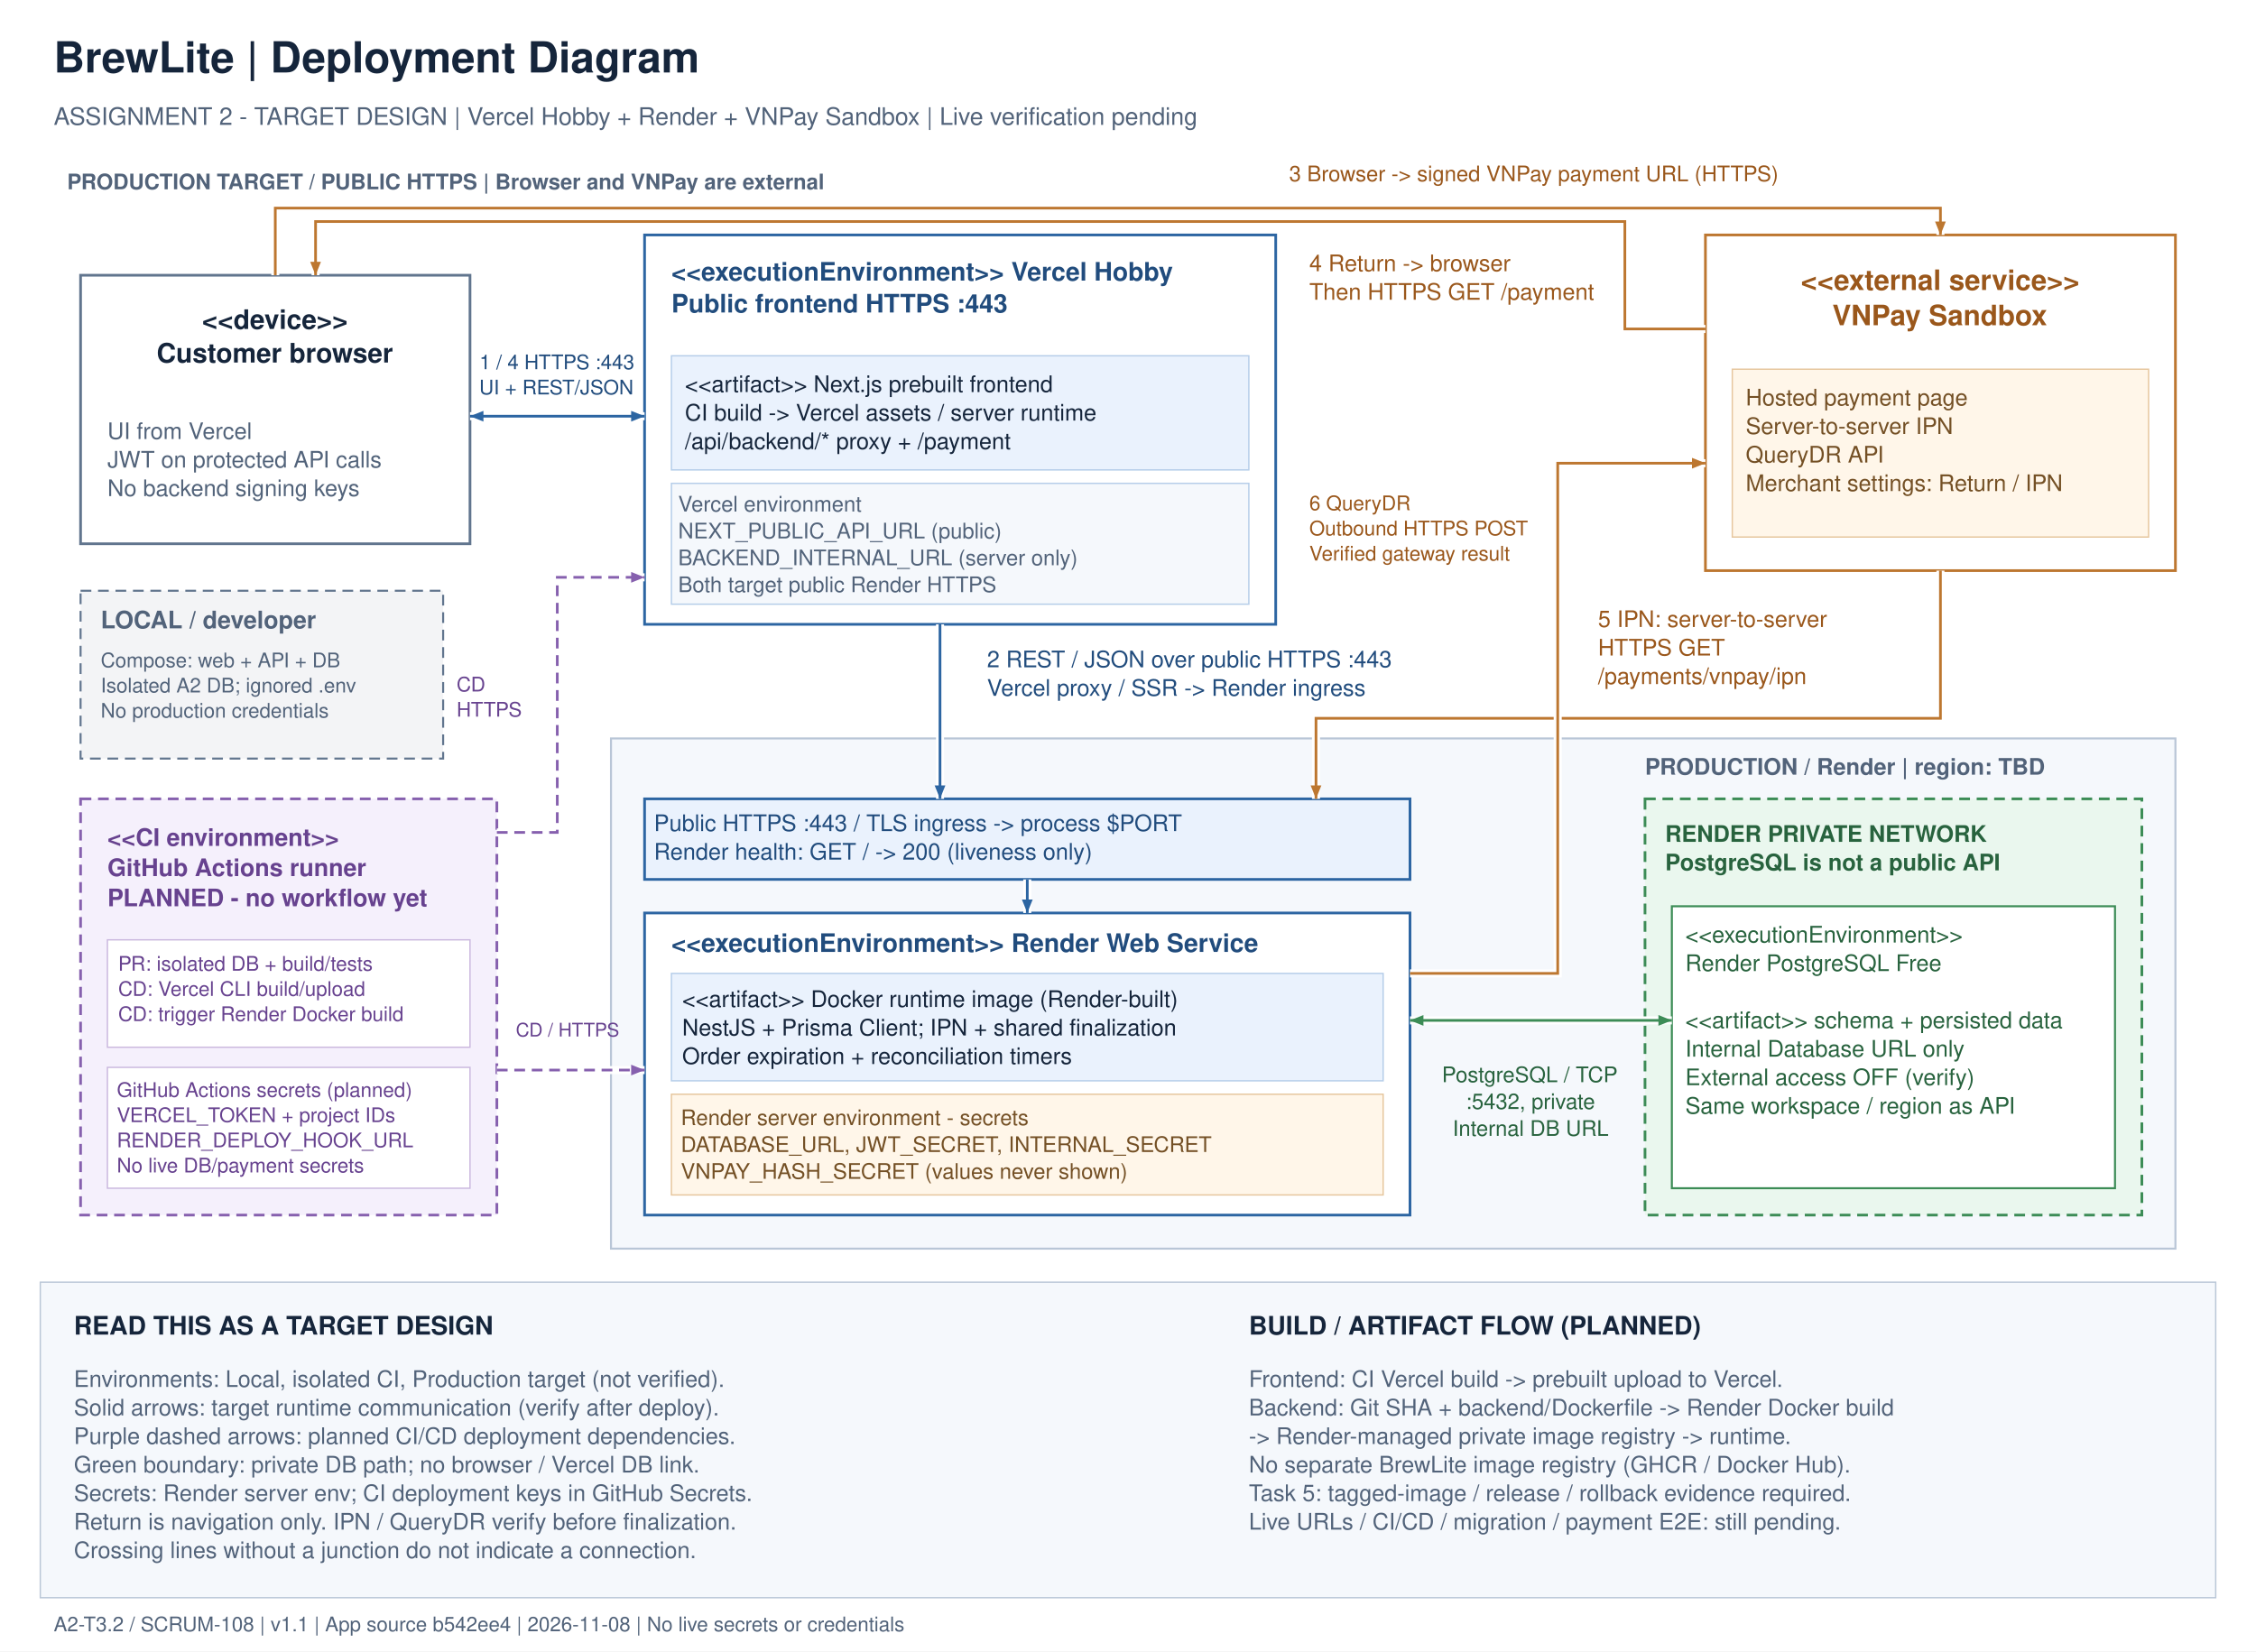
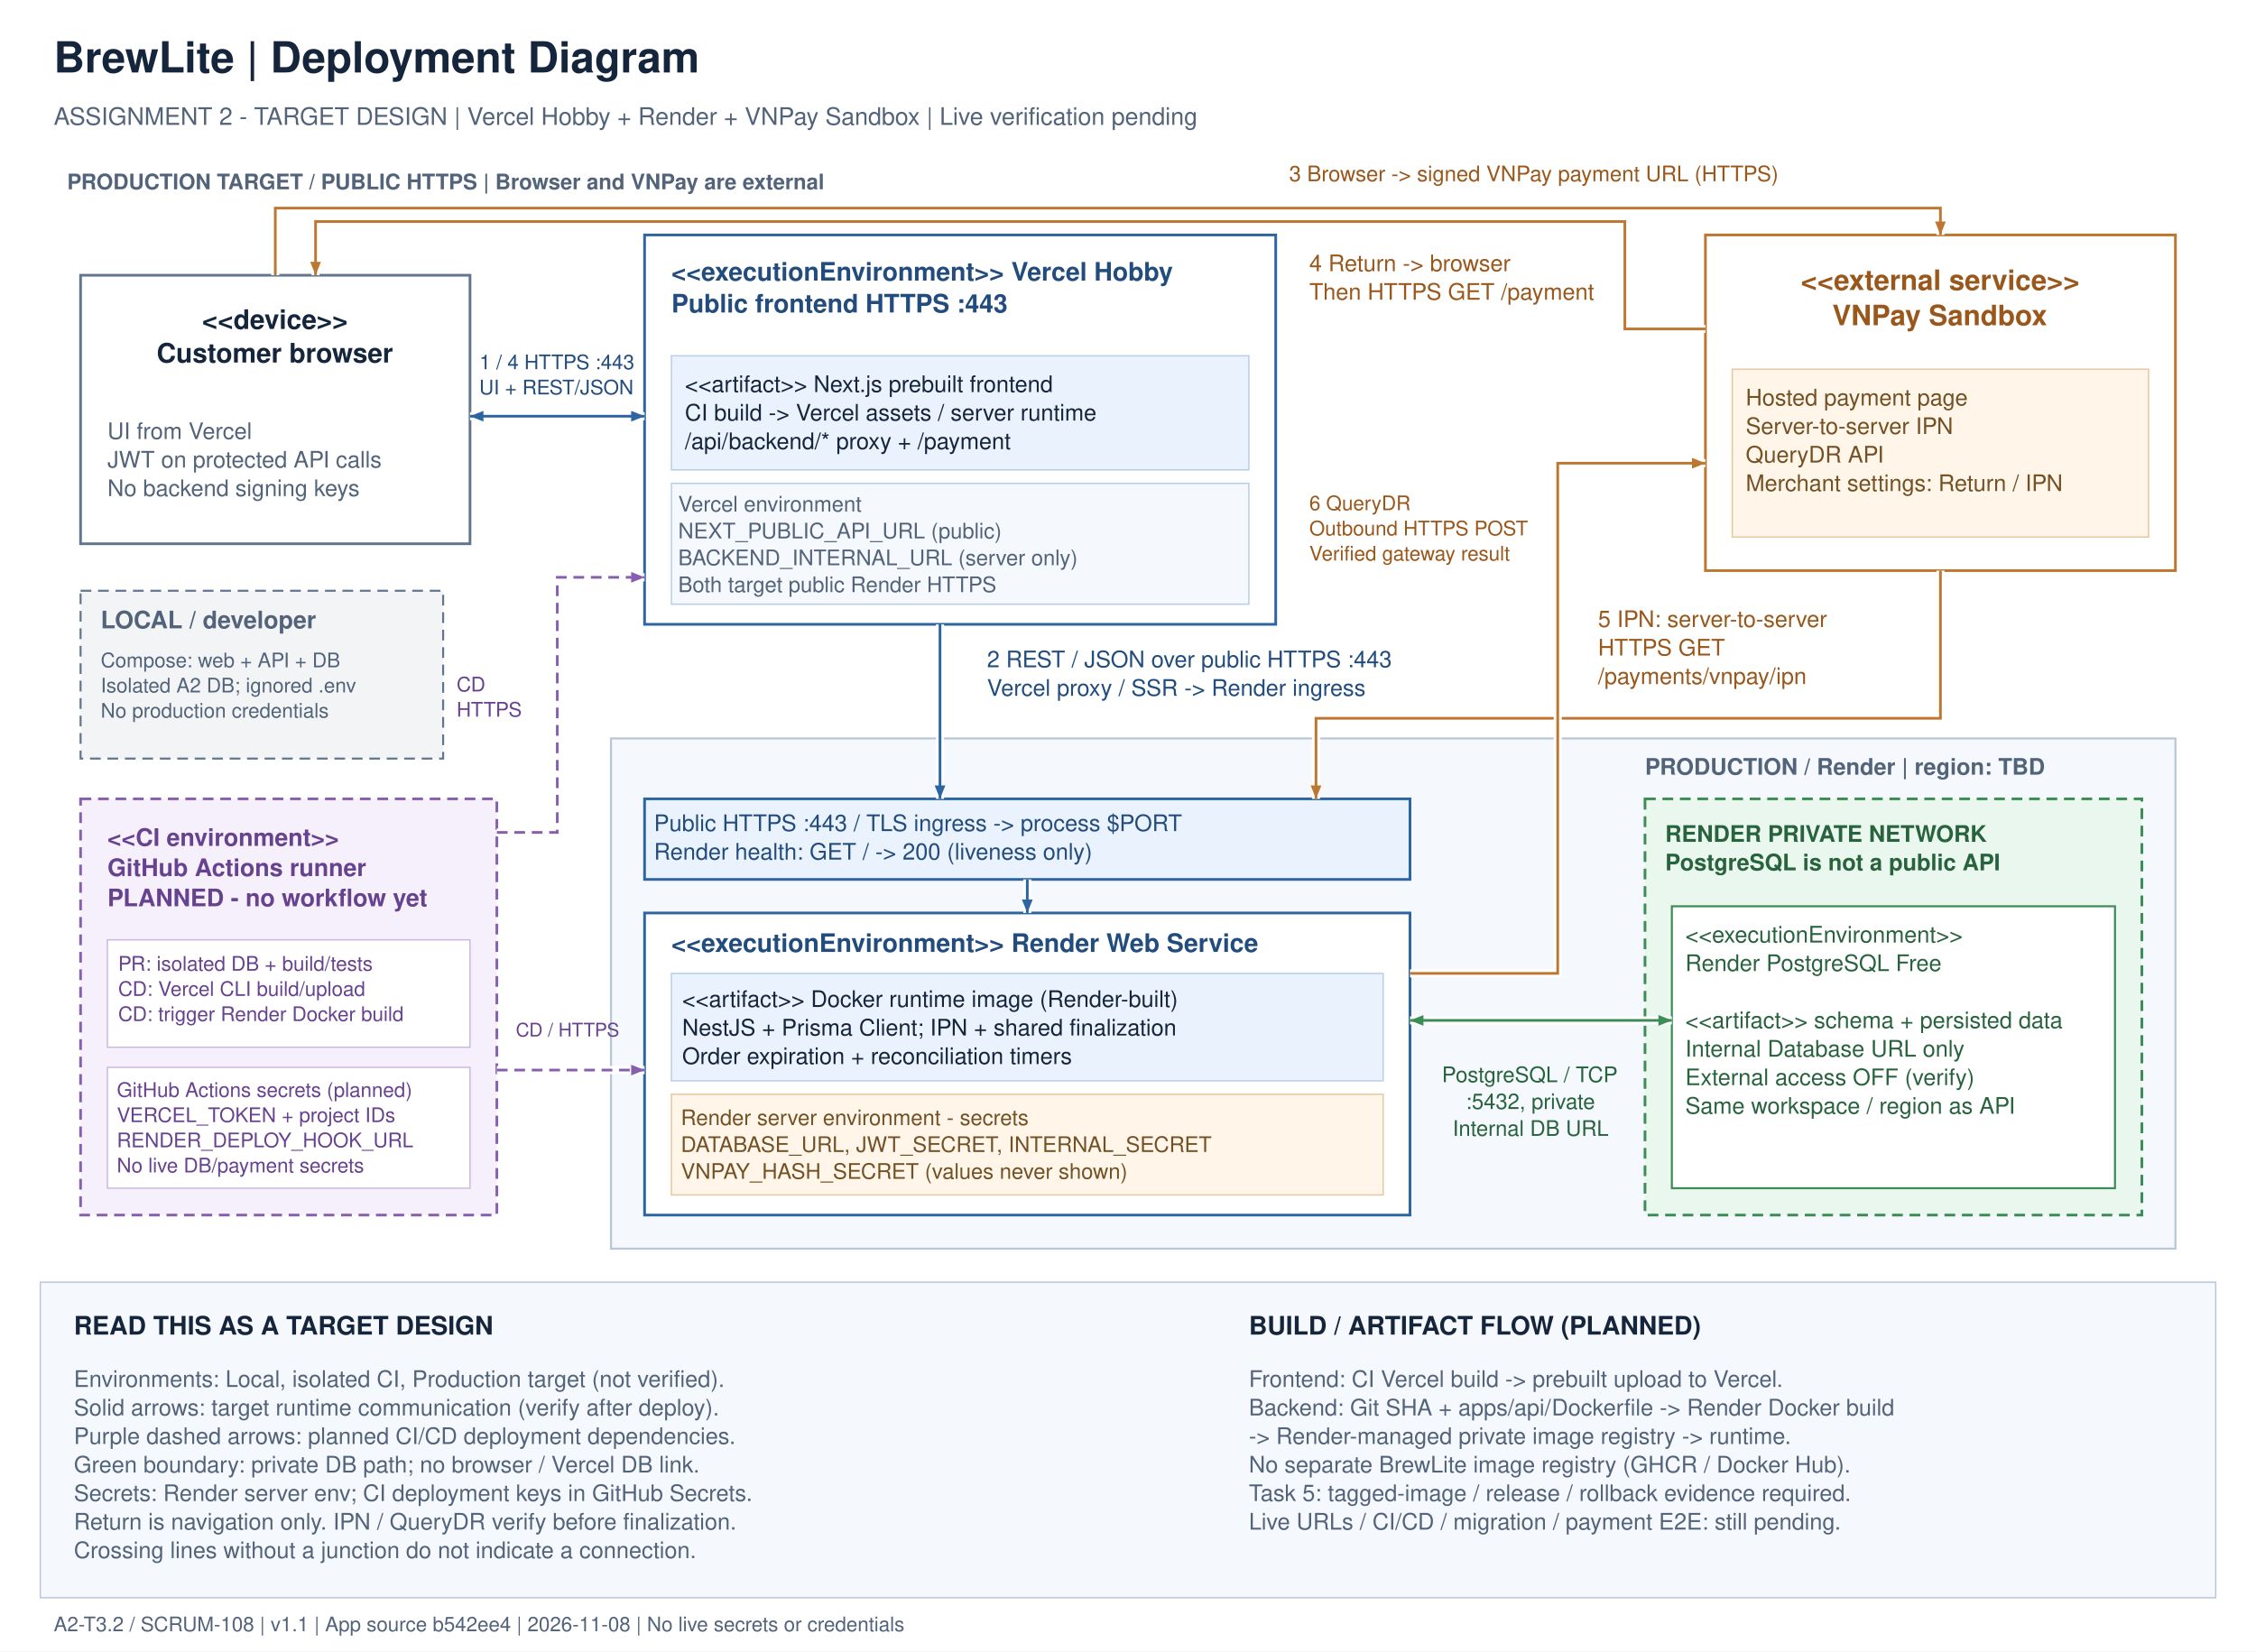
<svg xmlns="http://www.w3.org/2000/svg" width="1680" height="1230" viewBox="0 0 1680 1230" role="img" aria-labelledby="title desc">
  <rect width="1680" height="1230" fill="#ffffff" />
  <g id="title">
    <text x="40" y="54" font-family="Helvetica,Arial,sans-serif" font-size="32" font-weight="bold" fill="#15253b">BrewLite | Deployment Diagram</text>
  </g>
  <g id="subtitle">
    <text x="40" y="93" font-family="Helvetica,Arial,sans-serif" font-size="18" font-weight="normal" fill="#52637a">ASSIGNMENT 2 - TARGET DESIGN | Vercel Hobby + Render + VNPay Sandbox | Live verification pending</text>
  </g>
  <g id="public-boundary">
</g>
  <g id="public-label">
    <text x="50" y="141" font-family="Helvetica,Arial,sans-serif" font-size="16" font-weight="bold" fill="#52637a">PRODUCTION TARGET / PUBLIC HTTPS | Browser and VNPay are external</text>
  </g>
  <g id="browser">
    <rect x="60" y="205" width="290" height="200" fill="#ffffff" stroke="#61758e" stroke-width="2" />
  </g>
  <g id="browser-heading">
    <text x="150.51" y="245" font-family="Helvetica,Arial,sans-serif" font-size="20" font-weight="bold" fill="#15253b">&lt;&lt;device&gt;&gt;</text>
    <text x="116.65" y="270" font-family="Helvetica,Arial,sans-serif" font-size="20" font-weight="bold" fill="#15253b">Customer browser</text>
  </g>
  <g id="browser-body">
    <text x="80" y="327" font-family="Helvetica,Arial,sans-serif" font-size="17" font-weight="normal" fill="#52637a">UI from Vercel</text>
    <text x="80" y="348.25" font-family="Helvetica,Arial,sans-serif" font-size="17" font-weight="normal" fill="#52637a">JWT on protected API calls</text>
    <text x="80" y="369.5" font-family="Helvetica,Arial,sans-serif" font-size="17" font-weight="normal" fill="#52637a">No backend signing keys</text>
  </g>
  <g id="vercel">
    <rect x="480" y="175" width="470" height="290" fill="#ffffff" stroke="#2c65a2" stroke-width="2" />
  </g>
  <g id="vercel-heading">
    <text x="500" y="209" font-family="Helvetica,Arial,sans-serif" font-size="19" font-weight="bold" fill="#214c7d">&lt;&lt;executionEnvironment&gt;&gt; Vercel Hobby</text>
    <text x="500" y="232.75" font-family="Helvetica,Arial,sans-serif" font-size="19" font-weight="bold" fill="#214c7d">Public frontend HTTPS :443</text>
  </g>
  <g id="next-artifact">
    <rect x="500" y="265" width="430" height="85" fill="#eaf2fd" stroke="#b5cde9" stroke-width="1" />
    <text x="510" y="292" font-family="Helvetica,Arial,sans-serif" font-size="17" font-weight="normal" fill="#15253b">&lt;&lt;artifact&gt;&gt; Next.js prebuilt frontend</text>
    <text x="510" y="313.25" font-family="Helvetica,Arial,sans-serif" font-size="17" font-weight="normal" fill="#15253b">CI build -&gt; Vercel assets / server runtime</text>
    <text x="510" y="334.5" font-family="Helvetica,Arial,sans-serif" font-size="17" font-weight="normal" fill="#15253b">/api/backend/* proxy + /payment</text>
  </g>
  <g id="vercel-env">
    <rect x="500" y="360" width="430" height="90" fill="#f5f8fc" stroke="#b5cde9" stroke-width="1" />
    <text x="505" y="381" font-family="Helvetica,Arial,sans-serif" font-size="16" font-weight="normal" fill="#52637a">Vercel environment</text>
    <text x="505" y="401" font-family="Helvetica,Arial,sans-serif" font-size="16" font-weight="normal" fill="#52637a">NEXT_PUBLIC_API_URL (public)</text>
    <text x="505" y="421" font-family="Helvetica,Arial,sans-serif" font-size="16" font-weight="normal" fill="#52637a">BACKEND_INTERNAL_URL (server only)</text>
    <text x="505" y="441" font-family="Helvetica,Arial,sans-serif" font-size="16" font-weight="normal" fill="#52637a">Both target public Render HTTPS</text>
  </g>
  <g id="vnpay">
    <rect x="1270" y="175" width="350" height="250" fill="#ffffff" stroke="#bd7730" stroke-width="2" />
  </g>
  <g id="vnpay-heading">
    <text x="1341.09" y="216" font-family="Helvetica,Arial,sans-serif" font-size="21" font-weight="bold" fill="#9a571b">&lt;&lt;external service&gt;&gt;</text>
    <text x="1364.48" y="242.25" font-family="Helvetica,Arial,sans-serif" font-size="21" font-weight="bold" fill="#9a571b">VNPay Sandbox</text>
  </g>
  <g id="vnpay-body">
    <rect x="1290" y="275" width="310" height="125" fill="#fff6e9" stroke="#e6c69d" stroke-width="1" />
    <text x="1300" y="302" font-family="Helvetica,Arial,sans-serif" font-size="17" font-weight="normal" fill="#745025">Hosted payment page</text>
    <text x="1300" y="323.25" font-family="Helvetica,Arial,sans-serif" font-size="17" font-weight="normal" fill="#745025">Server-to-server IPN</text>
    <text x="1300" y="344.5" font-family="Helvetica,Arial,sans-serif" font-size="17" font-weight="normal" fill="#745025">QueryDR API</text>
    <text x="1300" y="365.75" font-family="Helvetica,Arial,sans-serif" font-size="17" font-weight="normal" fill="#745025">Merchant settings: Return / IPN</text>
  </g>
  <g id="render-boundary">
    <rect x="455" y="550" width="1165" height="380" fill="#f5f8fc" stroke="#b9c6d7" stroke-width="1.5" />
  </g>
  <g id="render-label">
    <text x="1225" y="577" font-family="Helvetica,Arial,sans-serif" font-size="17" font-weight="bold" fill="#52637a">PRODUCTION / Render | region: TBD</text>
  </g>
  <g id="render-ingress">
    <rect x="480" y="595" width="570" height="60" fill="#eaf2fd" stroke="#2c65a2" stroke-width="2" />
    <text x="487" y="619" font-family="Helvetica,Arial,sans-serif" font-size="17" font-weight="normal" fill="#214c7d">Public HTTPS :443 / TLS ingress -&gt; process $PORT</text>
    <text x="487" y="640.25" font-family="Helvetica,Arial,sans-serif" font-size="17" font-weight="normal" fill="#214c7d">Render health: GET / -&gt; 200 (liveness only)</text>
  </g>
  <g id="render-runtime">
    <rect x="480" y="680" width="570" height="225" fill="#ffffff" stroke="#2c65a2" stroke-width="2" />
  </g>
  <g id="render-heading">
    <text x="500" y="709" font-family="Helvetica,Arial,sans-serif" font-size="19" font-weight="bold" fill="#214c7d">&lt;&lt;executionEnvironment&gt;&gt; Render Web Service</text>
  </g>
  <g id="nest-artifact">
    <rect x="500" y="725" width="530" height="80" fill="#eaf2fd" stroke="#b5cde9" stroke-width="1" />
    <text x="508" y="750" font-family="Helvetica,Arial,sans-serif" font-size="17" font-weight="normal" fill="#15253b">&lt;&lt;artifact&gt;&gt; Docker runtime image (Render-built)</text>
    <text x="508" y="771.25" font-family="Helvetica,Arial,sans-serif" font-size="17" font-weight="normal" fill="#15253b">NestJS + Prisma Client; IPN + shared finalization</text>
    <text x="508" y="792.5" font-family="Helvetica,Arial,sans-serif" font-size="17" font-weight="normal" fill="#15253b">Order expiration + reconciliation timers</text>
  </g>
  <g id="render-secrets">
    <rect x="500" y="815" width="530" height="75" fill="#fff6e9" stroke="#e6c69d" stroke-width="1" />
    <text x="507" y="838" font-family="Helvetica,Arial,sans-serif" font-size="16" font-weight="normal" fill="#745025">Render server environment - secrets</text>
    <text x="507" y="858" font-family="Helvetica,Arial,sans-serif" font-size="16" font-weight="normal" fill="#745025">DATABASE_URL, JWT_SECRET, INTERNAL_SECRET</text>
    <text x="507" y="878" font-family="Helvetica,Arial,sans-serif" font-size="16" font-weight="normal" fill="#745025">VNPAY_HASH_SECRET (values never shown)</text>
  </g>
  <g id="private-boundary">
    <rect x="1225" y="595" width="370" height="310" fill="#eaf7ee" stroke="#3c8c56" stroke-width="2" stroke-dasharray="8 5" />
  </g>
  <g id="private-heading">
    <text x="1240" y="627" font-family="Helvetica,Arial,sans-serif" font-size="17" font-weight="bold" fill="#28633e">RENDER PRIVATE NETWORK</text>
    <text x="1240" y="648.25" font-family="Helvetica,Arial,sans-serif" font-size="17" font-weight="bold" fill="#28633e">PostgreSQL is not a public API</text>
  </g>
  <g id="postgres">
    <rect x="1245" y="675" width="330" height="210" fill="#ffffff" stroke="#3c8c56" stroke-width="1.5" />
    <text x="1255" y="702" font-family="Helvetica,Arial,sans-serif" font-size="17" font-weight="normal" fill="#28633e">&lt;&lt;executionEnvironment&gt;&gt;</text>
    <text x="1255" y="723.25" font-family="Helvetica,Arial,sans-serif" font-size="17" font-weight="normal" fill="#28633e">Render PostgreSQL Free</text>
    <text x="1255" y="744.5" font-family="Helvetica,Arial,sans-serif" font-size="17" font-weight="normal" fill="#28633e" />
    <text x="1255" y="765.75" font-family="Helvetica,Arial,sans-serif" font-size="17" font-weight="normal" fill="#28633e">&lt;&lt;artifact&gt;&gt; schema + persisted data</text>
    <text x="1255" y="787" font-family="Helvetica,Arial,sans-serif" font-size="17" font-weight="normal" fill="#28633e">Internal Database URL only</text>
    <text x="1255" y="808.25" font-family="Helvetica,Arial,sans-serif" font-size="17" font-weight="normal" fill="#28633e">External access OFF (verify)</text>
    <text x="1255" y="829.5" font-family="Helvetica,Arial,sans-serif" font-size="17" font-weight="normal" fill="#28633e">Same workspace / region as API</text>
  </g>
  <g id="local-boundary">
    <rect x="60" y="440" width="270" height="125" fill="#f3f4f6" stroke="#61758e" stroke-width="1.5" stroke-dasharray="8 5" />
  </g>
  <g id="local-heading">
    <text x="75" y="468" font-family="Helvetica,Arial,sans-serif" font-size="18" font-weight="bold" fill="#52637a">LOCAL / developer</text>
  </g>
  <g id="local-body">
    <text x="75" y="497" font-family="Helvetica,Arial,sans-serif" font-size="15" font-weight="normal" fill="#52637a">Compose: web + API + DB</text>
    <text x="75" y="515.75" font-family="Helvetica,Arial,sans-serif" font-size="15" font-weight="normal" fill="#52637a">Isolated A2 DB; ignored .env</text>
    <text x="75" y="534.5" font-family="Helvetica,Arial,sans-serif" font-size="15" font-weight="normal" fill="#52637a">No production credentials</text>
  </g>
  <g id="actions">
    <rect x="60" y="595" width="310" height="310" fill="#f5f0fc" stroke="#8660ae" stroke-width="2" stroke-dasharray="8 5" />
  </g>
  <g id="actions-heading">
    <text x="80" y="630" font-family="Helvetica,Arial,sans-serif" font-size="18" font-weight="bold" fill="#67428f">&lt;&lt;CI environment&gt;&gt;</text>
    <text x="80" y="652.5" font-family="Helvetica,Arial,sans-serif" font-size="18" font-weight="bold" fill="#67428f">GitHub Actions runner</text>
    <text x="80" y="675" font-family="Helvetica,Arial,sans-serif" font-size="18" font-weight="bold" fill="#67428f">PLANNED - no workflow yet</text>
  </g>
  <g id="actions-body">
    <rect x="80" y="700" width="270" height="80" fill="#ffffff" stroke="#cab8de" stroke-width="1" />
    <text x="88" y="723" font-family="Helvetica,Arial,sans-serif" font-size="15" font-weight="normal" fill="#67428f">PR: isolated DB + build/tests</text>
    <text x="88" y="741.75" font-family="Helvetica,Arial,sans-serif" font-size="15" font-weight="normal" fill="#67428f">CD: Vercel CLI build/upload</text>
    <text x="88" y="760.5" font-family="Helvetica,Arial,sans-serif" font-size="15" font-weight="normal" fill="#67428f">CD: trigger Render Docker build</text>
  </g>
  <g id="actions-secrets">
    <rect x="80" y="795" width="270" height="90" fill="#ffffff" stroke="#cab8de" stroke-width="1" />
    <text x="87" y="817" font-family="Helvetica,Arial,sans-serif" font-size="15" font-weight="normal" fill="#67428f">GitHub Actions secrets (planned)</text>
    <text x="87" y="835.75" font-family="Helvetica,Arial,sans-serif" font-size="15" font-weight="normal" fill="#67428f">VERCEL_TOKEN + project IDs</text>
    <text x="87" y="854.5" font-family="Helvetica,Arial,sans-serif" font-size="15" font-weight="normal" fill="#67428f">RENDER_DEPLOY_HOOK_URL</text>
    <text x="87" y="873.25" font-family="Helvetica,Arial,sans-serif" font-size="15" font-weight="normal" fill="#67428f">No live DB/payment secrets</text>
  </g>
  <g id="label-1">
    <text x="357.055" y="275" font-family="Helvetica,Arial,sans-serif" font-size="15" font-weight="normal" fill="#214c7d">1 / 4 HTTPS :443</text>
    <text x="356.86" y="293.75" font-family="Helvetica,Arial,sans-serif" font-size="15" font-weight="normal" fill="#214c7d">UI + REST/JSON</text>
  </g>
  <g id="label-2">
    <text x="735" y="497" font-family="Helvetica,Arial,sans-serif" font-size="17" font-weight="normal" fill="#214c7d">2 REST / JSON over public HTTPS :443</text>
    <text x="735" y="518.25" font-family="Helvetica,Arial,sans-serif" font-size="17" font-weight="normal" fill="#214c7d">Vercel proxy / SSR -&gt; Render ingress</text>
  </g>
  <g id="label-3">
    <text x="960" y="135" font-family="Helvetica,Arial,sans-serif" font-size="16" font-weight="normal" fill="#9a571b">3 Browser -&gt; signed VNPay payment URL (HTTPS)</text>
  </g>
  <g id="label-4">
    <text x="975" y="202" font-family="Helvetica,Arial,sans-serif" font-size="17" font-weight="normal" fill="#9a571b">4 Return -&gt; browser</text>
    <text x="975" y="223.25" font-family="Helvetica,Arial,sans-serif" font-size="17" font-weight="normal" fill="#9a571b">Then HTTPS GET /payment</text>
  </g>
  <g id="label-5">
    <text x="1190" y="467" font-family="Helvetica,Arial,sans-serif" font-size="17" font-weight="normal" fill="#9a571b">5 IPN: server-to-server</text>
    <text x="1190" y="488.25" font-family="Helvetica,Arial,sans-serif" font-size="17" font-weight="normal" fill="#9a571b">HTTPS GET</text>
    <text x="1190" y="509.5" font-family="Helvetica,Arial,sans-serif" font-size="17" font-weight="normal" fill="#9a571b">/payments/vnpay/ipn</text>
  </g>
  <g id="label-6">
    <text x="975" y="380" font-family="Helvetica,Arial,sans-serif" font-size="15" font-weight="normal" fill="#9a571b">6 QueryDR</text>
    <text x="975" y="398.75" font-family="Helvetica,Arial,sans-serif" font-size="15" font-weight="normal" fill="#9a571b">Outbound HTTPS POST</text>
    <text x="975" y="417.5" font-family="Helvetica,Arial,sans-serif" font-size="15" font-weight="normal" fill="#9a571b">Verified gateway result</text>
  </g>
  <g id="label-db">
    <text x="1073.75" y="806" font-family="Helvetica,Arial,sans-serif" font-size="16" font-weight="normal" fill="#28633e">PostgreSQL / TCP</text>
    <text x="1091.53" y="826" font-family="Helvetica,Arial,sans-serif" font-size="16" font-weight="normal" fill="#28633e">:5432, private</text>
    <text x="1081.76" y="846" font-family="Helvetica,Arial,sans-serif" font-size="16" font-weight="normal" fill="#28633e">Internal DB URL</text>
  </g>
  <g id="label-cd-vercel">
    <text x="340" y="515" font-family="Helvetica,Arial,sans-serif" font-size="15" font-weight="normal" fill="#67428f">CD</text>
    <text x="340" y="533.75" font-family="Helvetica,Arial,sans-serif" font-size="15" font-weight="normal" fill="#67428f">HTTPS</text>
  </g>
  <g id="label-cd-render">
    <text x="384.108" y="772" font-family="Helvetica,Arial,sans-serif" font-size="14" font-weight="normal" fill="#67428f">CD / HTTPS</text>
  </g>
  <g id="legend">
    <rect x="30" y="955" width="1620" height="235" fill="#f5f8fc" stroke="#b9c6d7" stroke-width="1" />
  </g>
  <g id="legend-heading">
    <text x="55" y="994" font-family="Helvetica,Arial,sans-serif" font-size="19" font-weight="bold" fill="#15253b">READ THIS AS A TARGET DESIGN</text>
  </g>
  <g id="legend-body">
    <text x="55" y="1033" font-family="Helvetica,Arial,sans-serif" font-size="17" font-weight="normal" fill="#52637a">Environments: Local, isolated CI, Production target (not verified).</text>
    <text x="55" y="1054.25" font-family="Helvetica,Arial,sans-serif" font-size="17" font-weight="normal" fill="#52637a">Solid arrows: target runtime communication (verify after deploy).</text>
    <text x="55" y="1075.5" font-family="Helvetica,Arial,sans-serif" font-size="17" font-weight="normal" fill="#52637a">Purple dashed arrows: planned CI/CD deployment dependencies.</text>
    <text x="55" y="1096.75" font-family="Helvetica,Arial,sans-serif" font-size="17" font-weight="normal" fill="#52637a">Green boundary: private DB path; no browser / Vercel DB link.</text>
    <text x="55" y="1118" font-family="Helvetica,Arial,sans-serif" font-size="17" font-weight="normal" fill="#52637a">Secrets: Render server env; CI deployment keys in GitHub Secrets.</text>
    <text x="55" y="1139.25" font-family="Helvetica,Arial,sans-serif" font-size="17" font-weight="normal" fill="#52637a">Return is navigation only. IPN / QueryDR verify before finalization.</text>
    <text x="55" y="1160.5" font-family="Helvetica,Arial,sans-serif" font-size="17" font-weight="normal" fill="#52637a">Crossing lines without a junction do not indicate a connection.</text>
  </g>
  <g id="gates-heading">
    <text x="930" y="994" font-family="Helvetica,Arial,sans-serif" font-size="19" font-weight="bold" fill="#15253b">BUILD / ARTIFACT FLOW (PLANNED)</text>
  </g>
  <g id="gates-body">
    <text x="930" y="1033" font-family="Helvetica,Arial,sans-serif" font-size="17" font-weight="normal" fill="#52637a">Frontend: CI Vercel build -&gt; prebuilt upload to Vercel.</text>
-     <text x="930" y="1054.25" font-family="Helvetica,Arial,sans-serif" font-size="17" font-weight="normal" fill="#52637a">Backend: Git SHA + backend/Dockerfile -&gt; Render Docker build</text>
+     <text x="930" y="1054.25" font-family="Helvetica,Arial,sans-serif" font-size="17" font-weight="normal" fill="#52637a">Backend: Git SHA + apps/api/Dockerfile -&gt; Render Docker build</text>
    <text x="930" y="1075.5" font-family="Helvetica,Arial,sans-serif" font-size="17" font-weight="normal" fill="#52637a">-&gt; Render-managed private image registry -&gt; runtime.</text>
    <text x="930" y="1096.75" font-family="Helvetica,Arial,sans-serif" font-size="17" font-weight="normal" fill="#52637a">No separate BrewLite image registry (GHCR / Docker Hub).</text>
    <text x="930" y="1118" font-family="Helvetica,Arial,sans-serif" font-size="17" font-weight="normal" fill="#52637a">Task 5: tagged-image / release / rollback evidence required.</text>
    <text x="930" y="1139.25" font-family="Helvetica,Arial,sans-serif" font-size="17" font-weight="normal" fill="#52637a">Live URLs / CI/CD / migration / payment E2E: still pending.</text>
  </g>
  <g id="footer">
    <text x="40" y="1215" font-family="Helvetica,Arial,sans-serif" font-size="15" font-weight="normal" fill="#52637a">A2-T3.2 / SCRUM-108 | v1.1 | App source b542ee4 | 2026-11-08 | No live secrets or credentials</text>
  </g>
  <g id="flow-1">
    <polyline points="350,310 480,310" fill="none" stroke="#ffffff" stroke-width="6" />
    <polyline points="350,310 480,310" fill="none" stroke="#2c65a2" stroke-width="2" />
    <polygon points="480,310 470,306 470,314" fill="#2c65a2" />
    <polygon points="350,310 360,314 360,306" fill="#2c65a2" />
  </g>
  <g id="flow-2">
    <polyline points="700,465 700,595" fill="none" stroke="#ffffff" stroke-width="6" />
    <polyline points="700,465 700,595" fill="none" stroke="#2c65a2" stroke-width="2" />
    <polygon points="700,595 704,585 696,585" fill="#2c65a2" />
  </g>
  <g id="flow-3">
    <polyline points="205,205 205,155 1445,155 1445,175" fill="none" stroke="#ffffff" stroke-width="6" />
    <polyline points="205,205 205,155 1445,155 1445,175" fill="none" stroke="#bd7730" stroke-width="2" />
    <polygon points="1445,175 1449,165 1441,165" fill="#bd7730" />
  </g>
  <g id="flow-4">
    <polyline points="1270,245 1210,245 1210,165 235,165 235,205" fill="none" stroke="#ffffff" stroke-width="6" />
    <polyline points="1270,245 1210,245 1210,165 235,165 235,205" fill="none" stroke="#bd7730" stroke-width="2" />
    <polygon points="235,205 239,195 231,195" fill="#bd7730" />
  </g>
  <g id="flow-5">
    <polyline points="1445,425 1445,535 980,535 980,595" fill="none" stroke="#ffffff" stroke-width="6" />
    <polyline points="1445,425 1445,535 980,535 980,595" fill="none" stroke="#bd7730" stroke-width="2" />
    <polygon points="980,595 984,585 976,585" fill="#bd7730" />
  </g>
  <g id="flow-6">
    <polyline points="1050,725 1160,725 1160,345 1270,345" fill="none" stroke="#ffffff" stroke-width="6" />
    <polyline points="1050,725 1160,725 1160,345 1270,345" fill="none" stroke="#bd7730" stroke-width="2" />
    <polygon points="1270,345 1260,341 1260,349" fill="#bd7730" />
  </g>
  <g id="flow-ingress">
    <polyline points="765,655 765,680" fill="none" stroke="#ffffff" stroke-width="6" />
    <polyline points="765,655 765,680" fill="none" stroke="#2c65a2" stroke-width="2" />
    <polygon points="765,680 769,670 761,670" fill="#2c65a2" />
  </g>
  <g id="flow-db">
    <polyline points="1050,760 1245,760" fill="none" stroke="#ffffff" stroke-width="6" />
    <polyline points="1050,760 1245,760" fill="none" stroke="#3c8c56" stroke-width="2" />
    <polygon points="1245,760 1235,756 1235,764" fill="#3c8c56" />
    <polygon points="1050,760 1060,764 1060,756" fill="#3c8c56" />
  </g>
  <g id="deploy-vercel">
    <polyline points="370,620 415,620 415,430 480,430" fill="none" stroke="#ffffff" stroke-width="6" />
    <polyline points="370,620 415,620 415,430 480,430" fill="none" stroke="#8660ae" stroke-width="2" stroke-dasharray="8 5" />
    <polygon points="480,430 470,426 470,434" fill="#8660ae" />
  </g>
  <g id="deploy-render">
    <polyline points="370,797 480,797" fill="none" stroke="#ffffff" stroke-width="6" />
    <polyline points="370,797 480,797" fill="none" stroke="#8660ae" stroke-width="2" stroke-dasharray="8 5" />
    <polygon points="480,797 470,793 470,801" fill="#8660ae" />
  </g>
</svg>
